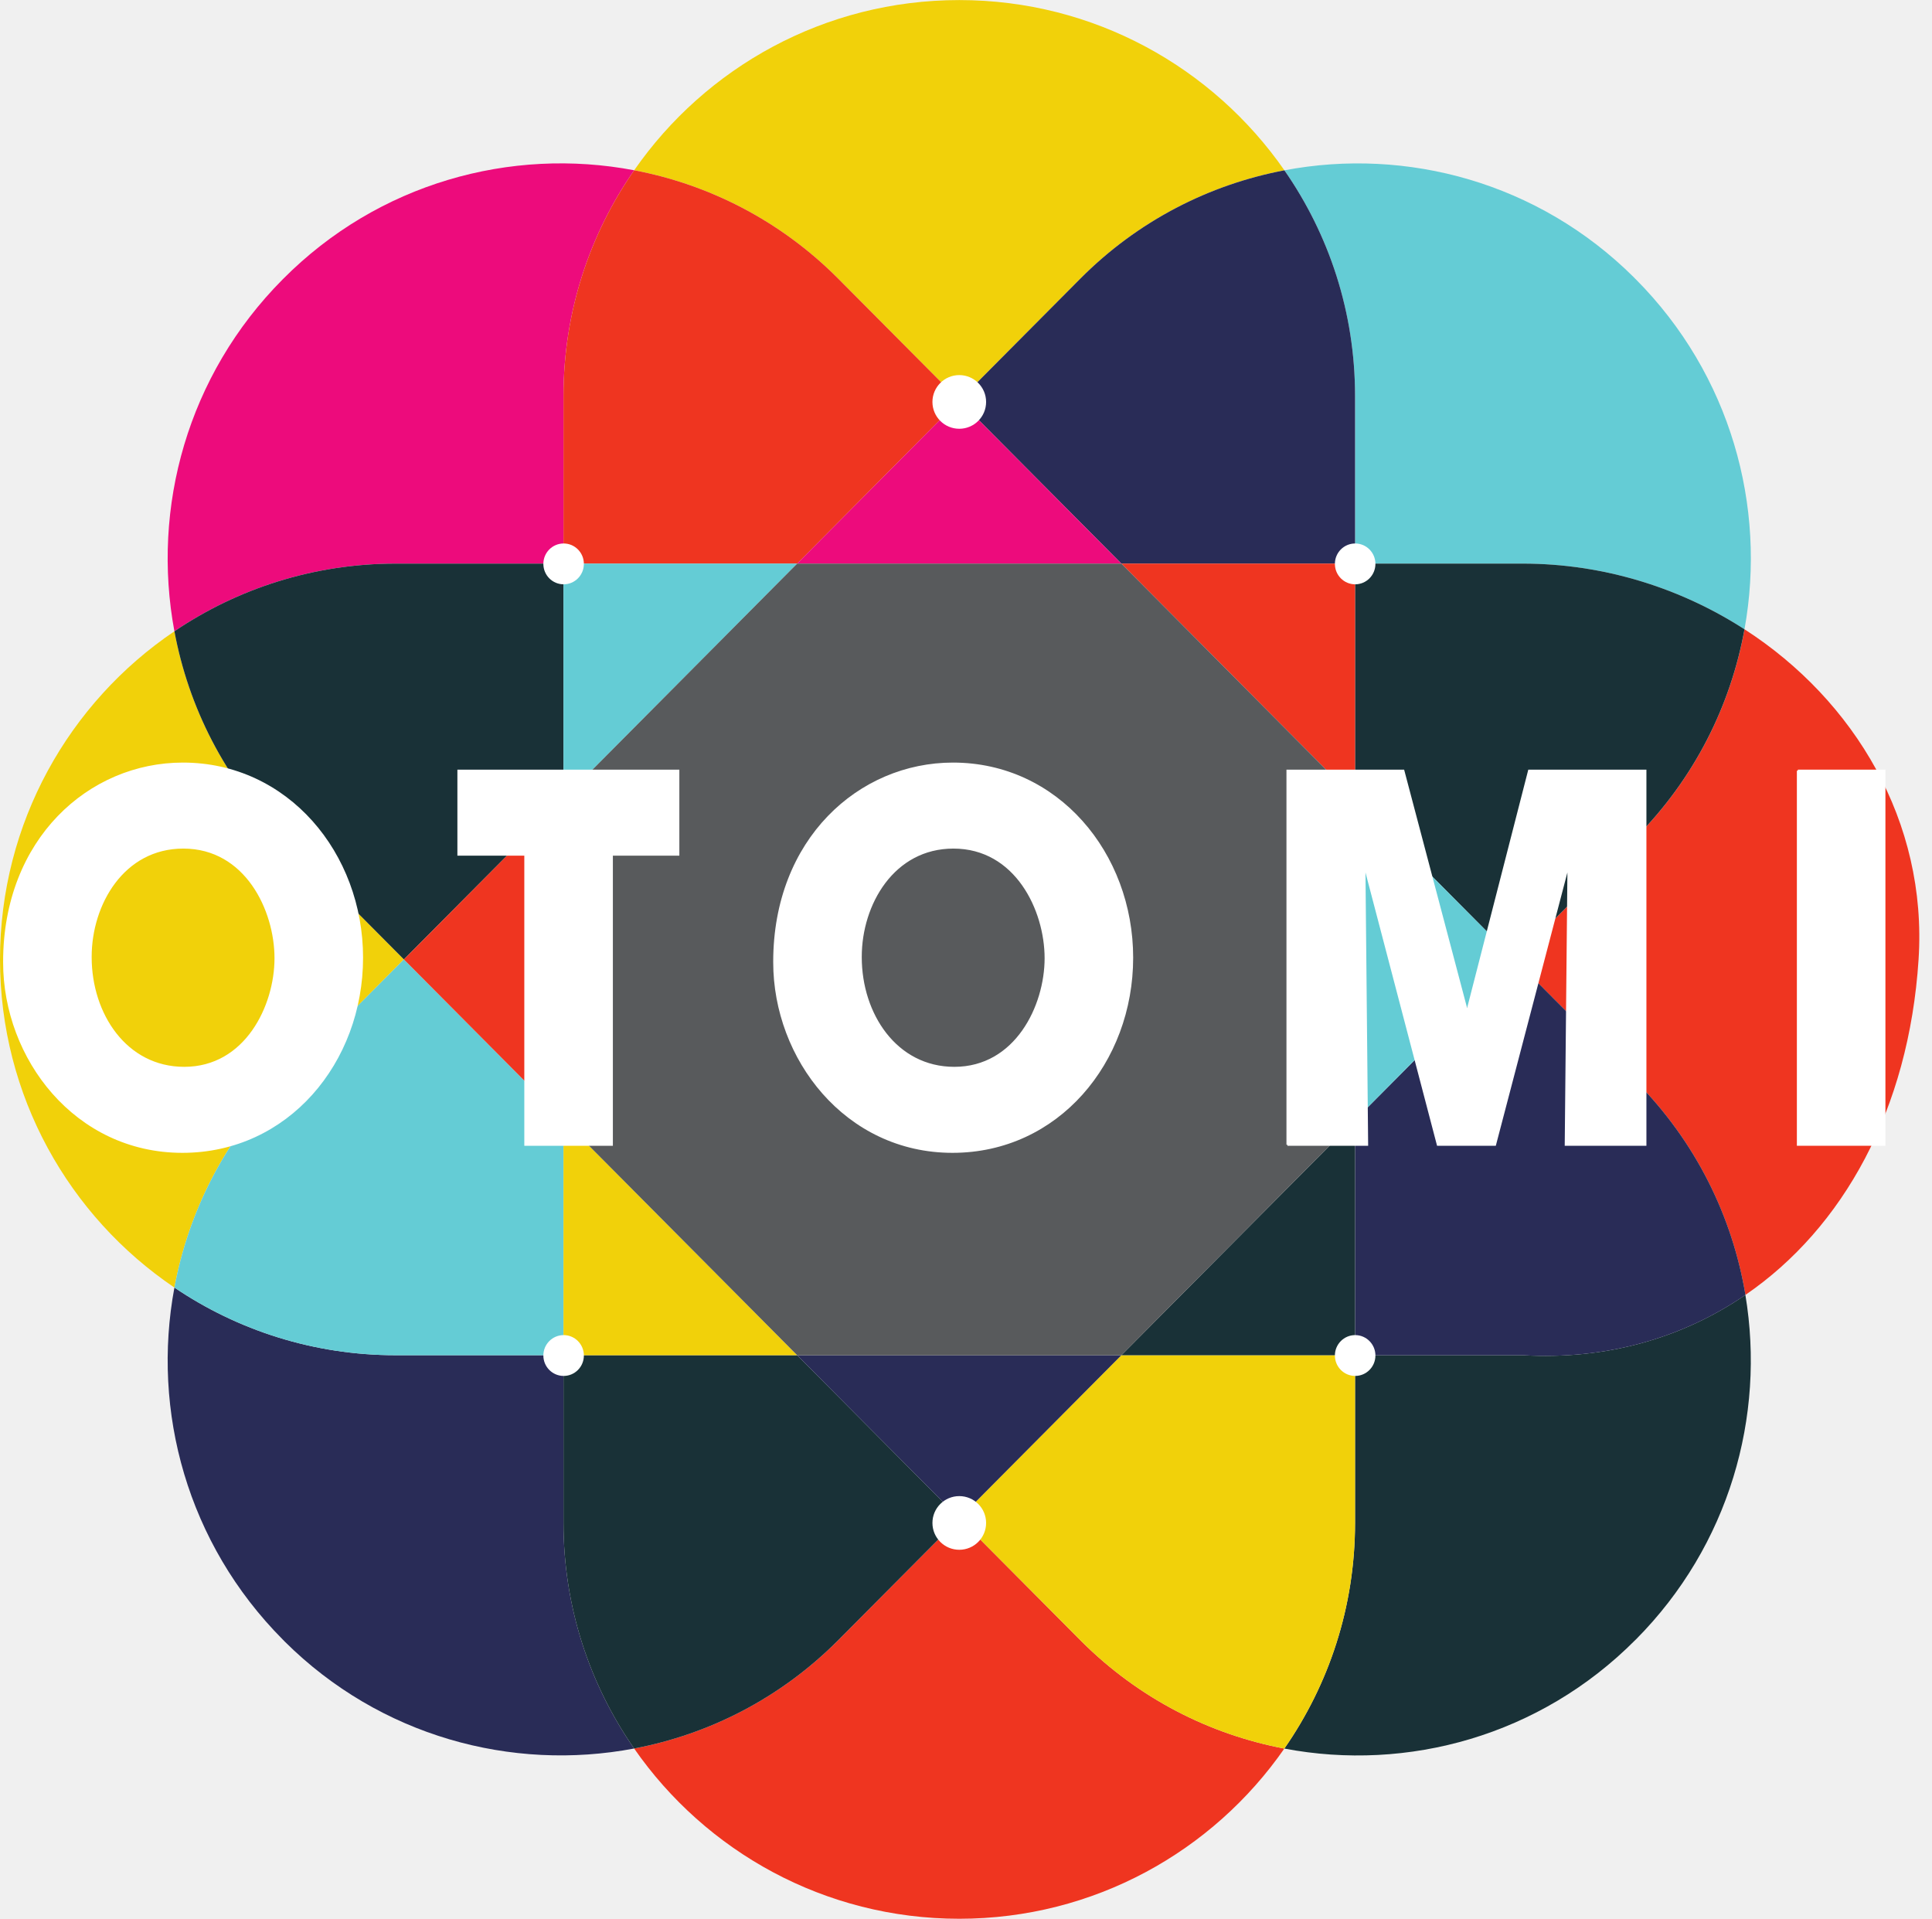
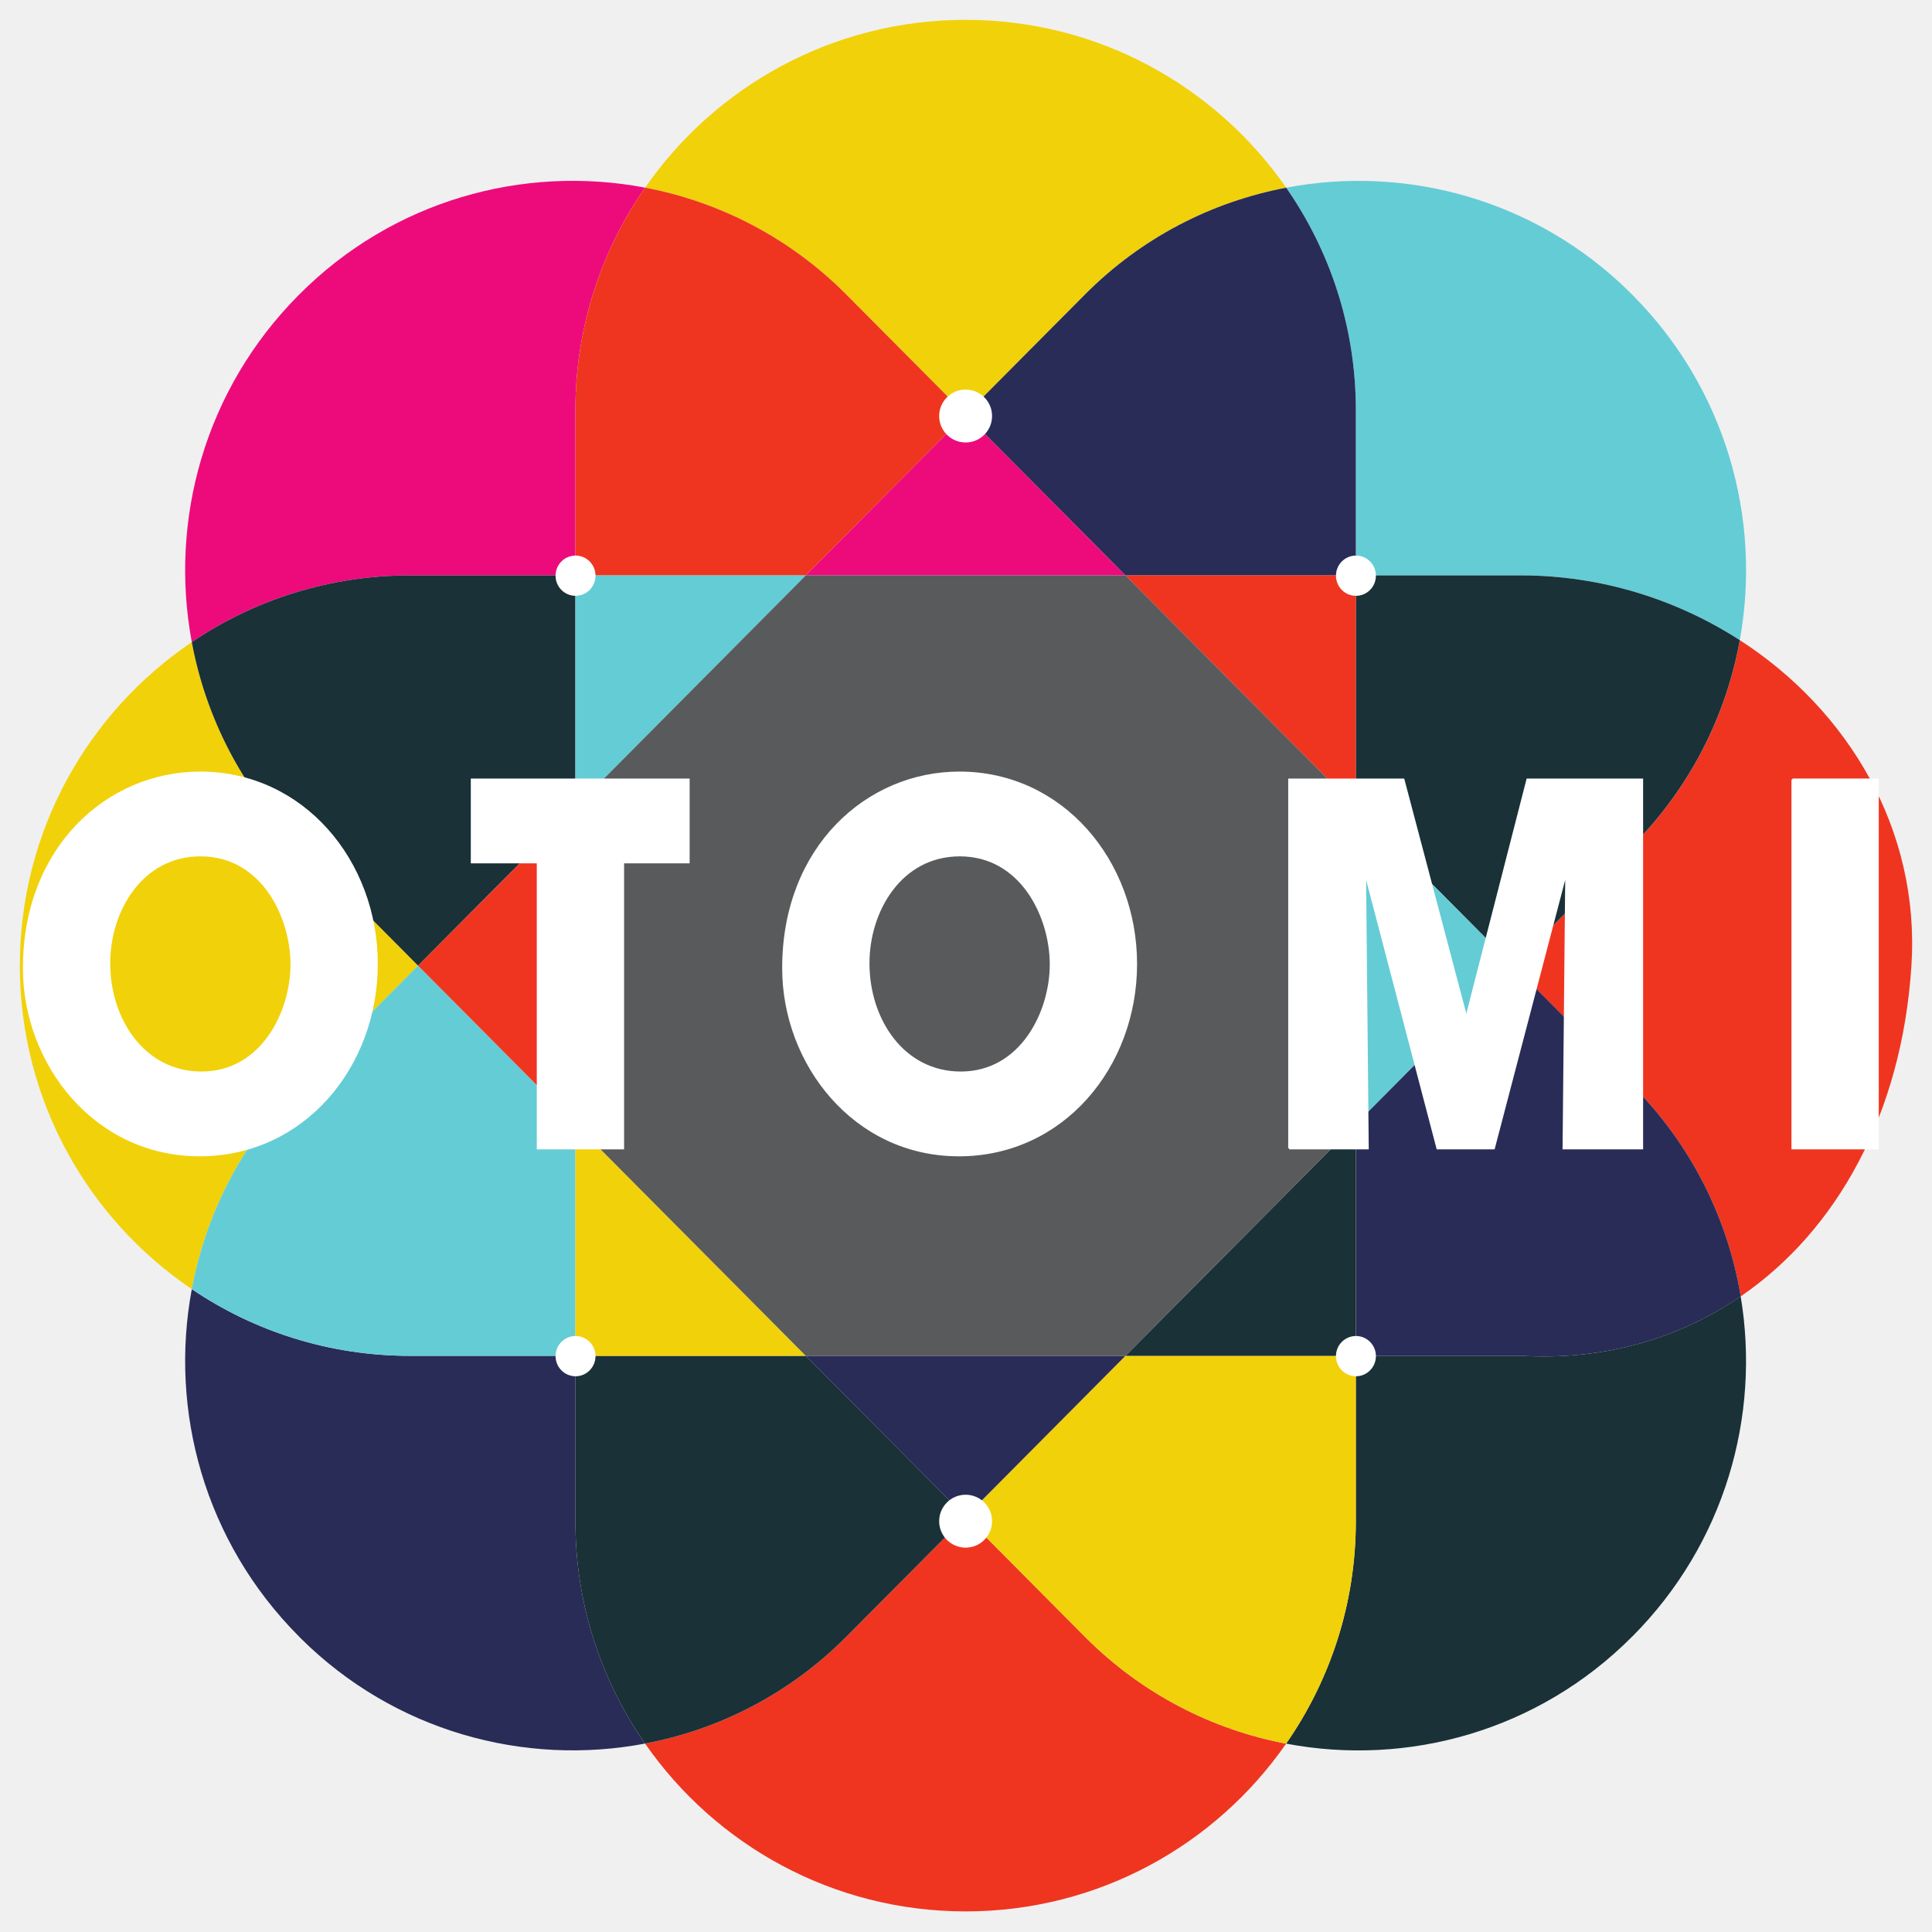
- <svg xmlns="http://www.w3.org/2000/svg" width="192" height="190.67" version="1.1" viewBox="0 0 192 190.67" xml:space="preserve">
-   <g transform="matrix(1.3333 0 0 -1.3333 0 190.67)">
-     <g transform="scale(.1)">
-       <g>
-         <path d="m805.04 207.81-90.039 90.589-90.039-90.589c-43.082-43.399-96.441-70.348-152.3-80.93 53.281-76.648 141.91-126.88 242.34-126.88 100.39 0 189.06 50.199 242.3 126.84-55.231 10.461-108.08 37.031-150.97 79.68-0.668 0.628-0.668 0.628-1.289 1.289" fill="#ef3520" />
-         <path d="m624.96 1222.2 90.039-90.59 90.039 90.59c43.082 43.4 96.441 70.35 152.3 80.93-53.281 76.65-141.91 126.88-242.34 126.88-100.39 0-189.06-50.2-242.3-126.84 55.231-10.5 108.08-37.03 150.97-79.68 0.668-0.63 0.668-0.63 1.289-1.29" fill="#f1d10a" />
-         <path d="m420 1010v125c0 62.54 19.488 120.47 52.699 168.16-92 17.46-190.71-9.57-261.65-80.97l-0.352-0.35c-71.008-71.45-97.89-170.16-80.699-262.27 47.07 31.84 103.87 50.43 165 50.43h125" fill="#ed0b7c" />
-         <path d="m1135 420h-125v-125c0-62.5-19.488-120.43-52.699-168.16 91.999-17.461 190.71 9.57 261.65 80.969l0.39 0.351c69.57 70.039 96.71 166.25 81.6 256.8-47.03-32.262-103.95-48.551-165.94-44.961" fill="#193137" />
-         <path d="m1010 420h-174.18l-120.82-121.6 90.039-90.589c0.621-0.661 0.621-0.661 1.289-1.289 42.891-42.649 95.742-69.219 150.97-79.68 33.211 47.73 52.699 105.66 52.699 168.16v125" fill="#f1d10a" />
-         <path d="m420 1010h174.18l120.82 121.6-90.039 90.59c-0.621 0.66-0.621 0.66-1.289 1.29-42.891 42.65-95.742 69.18-150.97 79.68-33.211-47.69-52.699-105.62-52.699-168.16v-125" fill="#ef3520" />
-         <path d="m1010 1010h125c60.08 0 117.38-18.051 165.27-48.949 16.61 91.679-10.35 189.73-80.93 260.79l-0.39 0.35c-0.67 0.66-0.67 0.66-1.29 1.33-70.94 70.46-168.99 96.95-260.32 79.6 33.172-47.69 52.66-105.62 52.66-168.12v-125" fill="#64ccd5" />
-         <path d="m420 420h-125c-61.129 0-117.93 18.59-165 50.43-17.191-92.11 9.691-190.82 80.699-262.27l0.352-0.351c0.668-0.661 0.668-0.661 1.289-1.329 70.941-70.46 168.99-96.91 260.32-79.601-33.172 47.691-52.66 105.62-52.66 168.12v125" fill="#292c57" />
-         <path d="m715 1131.6 120.82-121.6h174.18v125c0 62.5-19.488 120.43-52.66 168.12-55.86-10.58-109.22-37.53-152.3-80.93l-90.039-90.59" fill="#292c57" />
-         <path d="m715 298.4-120.82 121.6h-174.18v-125c0-62.5 19.488-120.43 52.66-168.12 55.86 10.582 109.22 37.531 152.3 80.93l90.039 90.589" fill="#193137" />
-         <path d="m715 1131.6-120.82-121.6h241.64z" fill="#ed0b7c" />
-         <path d="m715 298.4 120.82 121.6h-241.64z" fill="#292c57" />
-         <path d="m301.05 715-90.391 90.941c-43.32 43.629-70.191 97.379-80.66 153.63-78.441-53.011-130-142.77-130-244.57s51.559-191.56 130-244.57c10.469 56.211 37.34 110 80.66 153.63l90.391 90.941" fill="#f1d10a" />
-         <path d="m1300.3 961.05c-10.31-56.75-37.22-111.09-80.93-155.11l-90.39-90.941 90.39-90.941c44.72-45.039 71.87-100.9 81.6-159.1 72.73 49.84 121.83 137.93 129.06 250.04 6.64 102.62-47.77 193.2-129.73 246.05" fill="#ef3520" />
-         <path d="m1129 715-118.95-119.73v-175.27h125c61.99-3.59 118.91 12.699 165.94 44.961-9.73 58.199-36.88 114.06-81.6 159.1l-90.39 90.941" fill="#292c57" />
-         <path d="m301.05 715 118.95 119.69v175.31h-125c-61.129 0-117.93-18.59-165-50.43 10.469-56.25 37.34-110 80.66-153.63l90.391-90.941" fill="#193137" />
-         <path d="m420 1010v-175.31l174.18 175.31z" fill="#64ccd5" />
-         <path d="m1010 420v175.27l-174.18-175.27z" fill="#193137" />
-         <path d="m420 420v175.27l-118.95 119.73-90.391-90.941c-43.32-43.629-70.191-97.418-80.66-153.63 47.07-31.84 103.87-50.43 165-50.43h125" fill="#64ccd5" />
-         <path d="m1010 1010v-175.31l118.95-119.69 90.39 90.941c43.71 44.02 70.62 98.36 80.93 155.11-47.89 30.898-105.19 48.949-165.27 48.949h-125" fill="#193137" />
-         <path d="m420 420h174.18l-174.18 175.27z" fill="#f1d10a" />
-         <path d="m1010 1010h-174.18l174.18-175.31z" fill="#ef3520" />
-         <path d="M 1010,595.27 1128.95,715 1010,834.691 Z" fill="#64ccd5" />
-         <path d="m301.05 715 118.95-119.73v239.42z" fill="#ef3520" />
-         <path d="m835.82 1010h-241.64l-174.18-175.31v-239.42l174.18-175.27h241.64l174.18 175.27v239.42l-174.18 175.31" fill="#585a5c" />
+ <svg xmlns="http://www.w3.org/2000/svg" id="svg808" xml:space="preserve" viewBox="0 0 194.739 194.663" version="1.1" height="194.663" width="194.739">
+   <defs id="defs812" />
+   <g id="g806" transform="matrix(1.3333,0,0,-1.3333,2.000133,192.6632)">
+     <g id="g804" transform="scale(0.1)">
+       <g id="g776">
+         <path id="path726" fill="#ef3520" d="M 805.04,207.81 715.001,298.399 624.962,207.81 C 581.88,164.411 528.521,137.462 472.662,126.88 525.943,50.232 614.572,0 715.002,0 c 100.39,0 189.06,50.199 242.3,126.84 -55.231,10.461 -108.08,37.031 -150.97,79.68 -0.668,0.628 -0.668,0.628 -1.289,1.289" />
+         <path id="path728" fill="#f1d10a" d="m 624.96,1222.2 90.039,-90.59 90.039,90.59 c 43.082,43.4 96.441,70.35 152.3,80.93 -53.281,76.65 -141.91,126.88 -242.34,126.88 -100.39,0 -189.06,-50.2 -242.3,-126.84 55.231,-10.5 108.08,-37.03 150.97,-79.68 0.668,-0.63 0.668,-0.63 1.289,-1.29" />
+         <path id="path730" fill="#ed0b7c" d="m 420,1010 v 125 c 0,62.54 19.488,120.47 52.699,168.16 -92,17.46 -190.71,-9.57 -261.65,-80.97 l -0.352,-0.35 c -71.008,-71.45 -97.89,-170.16 -80.699,-262.27 47.07,31.84 103.87,50.43 165,50.43 h 125" />
+         <path id="path732" fill="#193137" d="M 1135,420 H 1010 V 295 c 0,-62.5 -19.488,-120.43 -52.699,-168.16 91.999,-17.461 190.71,9.57 261.65,80.969 l 0.39,0.351 c 69.57,70.039 96.71,166.25 81.6,256.8 -47.03,-32.262 -103.95,-48.551 -165.94,-44.961" />
+         <path id="path734" fill="#f1d10a" d="M 1010,420 H 835.82 L 715,298.4 805.039,207.811 c 0.621,-0.661 0.621,-0.661 1.289,-1.289 42.891,-42.649 95.742,-69.219 150.97,-79.68 33.211,47.73 52.699,105.66 52.699,168.16 v 125" />
+         <path id="path736" fill="#ef3520" d="m 420,1010 h 174.18 l 120.82,121.6 -90.039,90.59 c -0.621,0.66 -0.621,0.66 -1.289,1.29 -42.891,42.65 -95.742,69.18 -150.97,79.68 -33.211,-47.69 -52.699,-105.62 -52.699,-168.16 v -125" />
+         <path id="path738" fill="#64ccd5" d="m 1010,1010 h 125 c 60.08,0 117.38,-18.051 165.27,-48.949 16.61,91.679 -10.35,189.73 -80.93,260.79 l -0.39,0.35 c -0.67,0.66 -0.67,0.66 -1.29,1.33 -70.94,70.46 -168.99,96.95 -260.32,79.6 33.172,-47.69 52.66,-105.62 52.66,-168.12 v -125" />
+         <path id="path740" fill="#292c57" d="M 420,420 H 295 c -61.129,0 -117.93,18.59 -165,50.43 -17.191,-92.11 9.691,-190.82 80.699,-262.27 l 0.352,-0.351 c 0.668,-0.661 0.668,-0.661 1.289,-1.329 70.941,-70.46 168.99,-96.91 260.32,-79.601 C 439.488,174.57 420,232.499 420,294.999 v 125" />
+         <path id="path742" fill="#292c57" d="M 715,1131.6 835.82,1010 H 1010 v 125 c 0,62.5 -19.488,120.43 -52.66,168.12 -55.86,-10.58 -109.22,-37.53 -152.3,-80.93 l -90.039,-90.59" />
+         <path id="path744" fill="#193137" d="M 715,298.4 594.18,420 H 420 V 295 c 0,-62.5 19.488,-120.43 52.66,-168.12 55.86,10.582 109.22,37.531 152.3,80.93 l 90.039,90.589" />
+         <path id="path746" fill="#ed0b7c" d="M 715,1131.6 594.18,1010 h 241.64 z" />
+         <path id="path748" fill="#292c57" d="M 715,298.4 835.82,420 H 594.18 Z" />
+         <path id="path750" fill="#f1d10a" d="m 301.05,715 -90.391,90.941 c -43.32,43.629 -70.191,97.379 -80.66,153.63 -78.441,-53.011 -130,-142.77 -130,-244.57 0,-101.8 51.559,-191.56 130,-244.57 10.469,56.211 37.34,110 80.66,153.63 l 90.391,90.941" />
+         <path id="path752" fill="#ef3520" d="m 1300.3,961.05 c -10.31,-56.75 -37.22,-111.09 -80.93,-155.11 l -90.39,-90.941 90.39,-90.941 c 44.72,-45.039 71.87,-100.9 81.6,-159.1 72.73,49.84 121.83,137.93 129.06,250.04 6.64,102.62 -47.77,193.2 -129.73,246.05" />
+         <path id="path754" fill="#292c57" d="M 1129,715 1010.05,595.27 V 420 h 125 c 61.99,-3.59 118.91,12.699 165.94,44.961 -9.73,58.199 -36.88,114.06 -81.6,159.1 L 1129,715.002" />
+         <path id="path756" fill="#193137" d="M 301.05,715 420,834.69 V 1010 H 295 c -61.129,0 -117.93,-18.59 -165,-50.43 10.469,-56.25 37.34,-110 80.66,-153.63 l 90.391,-90.941" />
+         <path id="path758" fill="#64ccd5" d="M 420,1010 V 834.69 L 594.18,1010 Z" />
+         <path id="path760" fill="#193137" d="M 1010,420 V 595.27 L 835.82,420 Z" />
+         <path id="path762" fill="#64ccd5" d="M 420,420 V 595.27 L 301.05,715 210.659,624.059 c -43.32,-43.629 -70.191,-97.418 -80.66,-153.63 47.07,-31.84 103.87,-50.43 165,-50.43 h 125" />
+         <path id="path764" fill="#193137" d="M 1010,1010 V 834.69 L 1128.95,715 l 90.39,90.941 c 43.71,44.02 70.62,98.36 80.93,155.11 C 1252.38,991.949 1195.08,1010 1135,1010 h -125" />
+         <path id="path766" fill="#f1d10a" d="M 420,420 H 594.18 L 420,595.27 Z" />
+         <path id="path768" fill="#ef3520" d="M 1010,1010 H 835.82 L 1010,834.69 Z" />
+         <path id="path770" fill="#64ccd5" d="M 1010,595.27 1128.95,715 1010,834.691 Z" />
+         <path id="path772" fill="#ef3520" d="M 301.05,715 420,595.27 v 239.42 z" />
+         <path id="path774" fill="#585a5c" d="M 835.82,1010 H 594.18 L 420,834.69 V 595.27 L 594.18,420 H 835.82 L 1010,595.27 V 834.69 L 835.82,1010" />
      </g>
-       <g fill="#fff" fill-rule="evenodd">
-         <path d="m420.12 435c8.32 0 15.078-6.801 15.078-15.199 0-8.43-6.758-15.231-15.078-15.231-8.359 0-15.121 6.801-15.121 15.231 0 8.398 6.762 15.199 15.121 15.199" />
-         <path d="m420.12 1025c8.32 0 15.078-6.8 15.078-15.2 0-8.43-6.758-15.23-15.078-15.23-8.359 0-15.121 6.8-15.121 15.23 0 8.4 6.762 15.2 15.121 15.2" />
-         <path d="m715 1150.5c11.051 0 20-8.99 20-20 0-11.06-8.949-20-20-20s-20 8.94-20 20c0 11.01 8.949 20 20 20" />
-         <path d="m715 315c11.051 0 20-8.949 20-20s-8.949-20-20-20-20 8.949-20 20 8.949 20 20 20" />
-         <path d="m1010.1 435c8.32 0 15.08-6.801 15.08-15.199 0-8.43-6.76-15.231-15.08-15.231-8.36 0-15.12 6.801-15.12 15.231 0 8.398 6.76 15.199 15.12 15.199" />
-         <path d="m1010.1 1025c8.32 0 15.08-6.8 15.08-15.2 0-8.43-6.76-15.23-15.08-15.23-8.36 0-15.12 6.8-15.12 15.23 0 8.4 6.76 15.2 15.12 15.2" />
+       <g id="g790" fill-rule="evenodd" fill="#ffffff">
+         <path id="path778" d="m 420.12,435 c 8.32,0 15.078,-6.801 15.078,-15.199 0,-8.43 -6.758,-15.231 -15.078,-15.231 -8.359,0 -15.121,6.801 -15.121,15.231 0,8.398 6.762,15.199 15.121,15.199" />
+         <path id="path780" d="m 420.12,1025 c 8.32,0 15.078,-6.8 15.078,-15.2 0,-8.43 -6.758,-15.23 -15.078,-15.23 -8.359,0 -15.121,6.8 -15.121,15.23 0,8.4 6.762,15.2 15.121,15.2" />
+         <path id="path782" d="m 715,1150.5 c 11.051,0 20,-8.99 20,-20 0,-11.06 -8.949,-20 -20,-20 -11.051,0 -20,8.94 -20,20 0,11.01 8.949,20 20,20" />
+         <path id="path784" d="m 715,315 c 11.051,0 20,-8.949 20,-20 0,-11.051 -8.949,-20 -20,-20 -11.051,0 -20,8.949 -20,20 0,11.051 8.949,20 20,20" />
+         <path id="path786" d="m 1010.1,435 c 8.32,0 15.08,-6.801 15.08,-15.199 0,-8.43 -6.76,-15.231 -15.08,-15.231 -8.36,0 -15.12,6.801 -15.12,15.231 0,8.398 6.76,15.199 15.12,15.199" />
+         <path id="path788" d="m 1010.1,1025 c 8.32,0 15.08,-6.8 15.08,-15.2 0,-8.43 -6.76,-15.23 -15.08,-15.23 -8.36,0 -15.12,6.8 -15.12,15.23 0,8.4 6.76,15.2 15.12,15.2" />
      </g>
-       <g transform="matrix(1.4236 0 0 1.5694 -288.71 -403.32)" fill="#fff" stroke="#fff">
-         <path d="m250.3 713.62c0-27.117 18.48-52.554 48.965-52.554 32.16 0 47.761 29.277 47.761 52.078 0 23.047-15.601 52.57-48.242 52.57-31.445 0-48.484-26.887-48.484-51.848zm-45.367-2.156c0 58.086 44.648 94.094 93.609 94.094 54.723 0 93.851-42.727 93.851-92.168 0-49.446-38.886-92.168-94.093-92.168-55.922 0-93.367 44.402-93.367 90.008v0.234" />
-         <path d="m477.82 762.35h-35.039v39.843h115.21v-39.843h-34.804v-137.78h-45.368v137.78" />
-         <path d="m653.5 713.62c0-27.117 18.48-52.554 48.965-52.554 32.164 0 47.769 29.277 47.769 52.078 0 23.047-15.605 52.57-48.246 52.57-31.445 0-48.488-26.887-48.488-51.848zm-45.363-2.156c0 58.086 44.644 94.094 93.605 94.094 54.735 0 93.856-42.727 93.856-92.168 0-49.446-38.887-92.168-94.094-92.168-55.922 0-93.367 44.402-93.367 90.008v0.234" />
-         <path d="m876.86 624.57v177.62h60.735l33.355-114.5 32.405 114.5h60.97v-177.62h-41.77l1.44 132.97-38.404-132.97h-30l-38.398 132.97 1.433-132.97h-41.766" />
-         <path d="m1144.1 802.2h45.36v-177.62h-45.36v177.62" />
+       <g id="g802" stroke="#ffffff" fill="#ffffff" transform="matrix(1.4236,0,0,1.5694,-288.71,-403.32)">
+         <path id="path792" d="m 250.3,713.62 c 0,-27.117 18.48,-52.554 48.965,-52.554 32.16,0 47.761,29.277 47.761,52.078 0,23.047 -15.601,52.57 -48.242,52.57 -31.445,0 -48.484,-26.887 -48.484,-51.848 z m -45.367,-2.156 c 0,58.086 44.648,94.094 93.609,94.094 54.723,0 93.851,-42.727 93.851,-92.168 0,-49.446 -38.886,-92.168 -94.093,-92.168 -55.922,0 -93.367,44.402 -93.367,90.008 v 0.234" />
+         <path id="path794" d="m 477.82,762.35 h -35.039 v 39.843 h 115.21 V 762.35 H 523.187 V 624.57 h -45.368 v 137.78" />
+         <path id="path796" d="m 653.5,713.62 c 0,-27.117 18.48,-52.554 48.965,-52.554 32.164,0 47.769,29.277 47.769,52.078 0,23.047 -15.605,52.57 -48.246,52.57 -31.445,0 -48.488,-26.887 -48.488,-51.848 z m -45.363,-2.156 c 0,58.086 44.644,94.094 93.605,94.094 54.735,0 93.856,-42.727 93.856,-92.168 0,-49.446 -38.887,-92.168 -94.094,-92.168 -55.922,0 -93.367,44.402 -93.367,90.008 v 0.234" />
+         <path id="path798" d="m 876.86,624.57 v 177.62 h 60.735 l 33.355,-114.5 32.405,114.5 h 60.97 V 624.57 h -41.77 l 1.44,132.97 -38.404,-132.97 h -30 l -38.398,132.97 1.433,-132.97 H 876.86" />
+         <path id="path800" d="m 1144.1,802.2 h 45.36 V 624.58 H 1144.1 V 802.2" />
      </g>
    </g>
  </g>
</svg>
